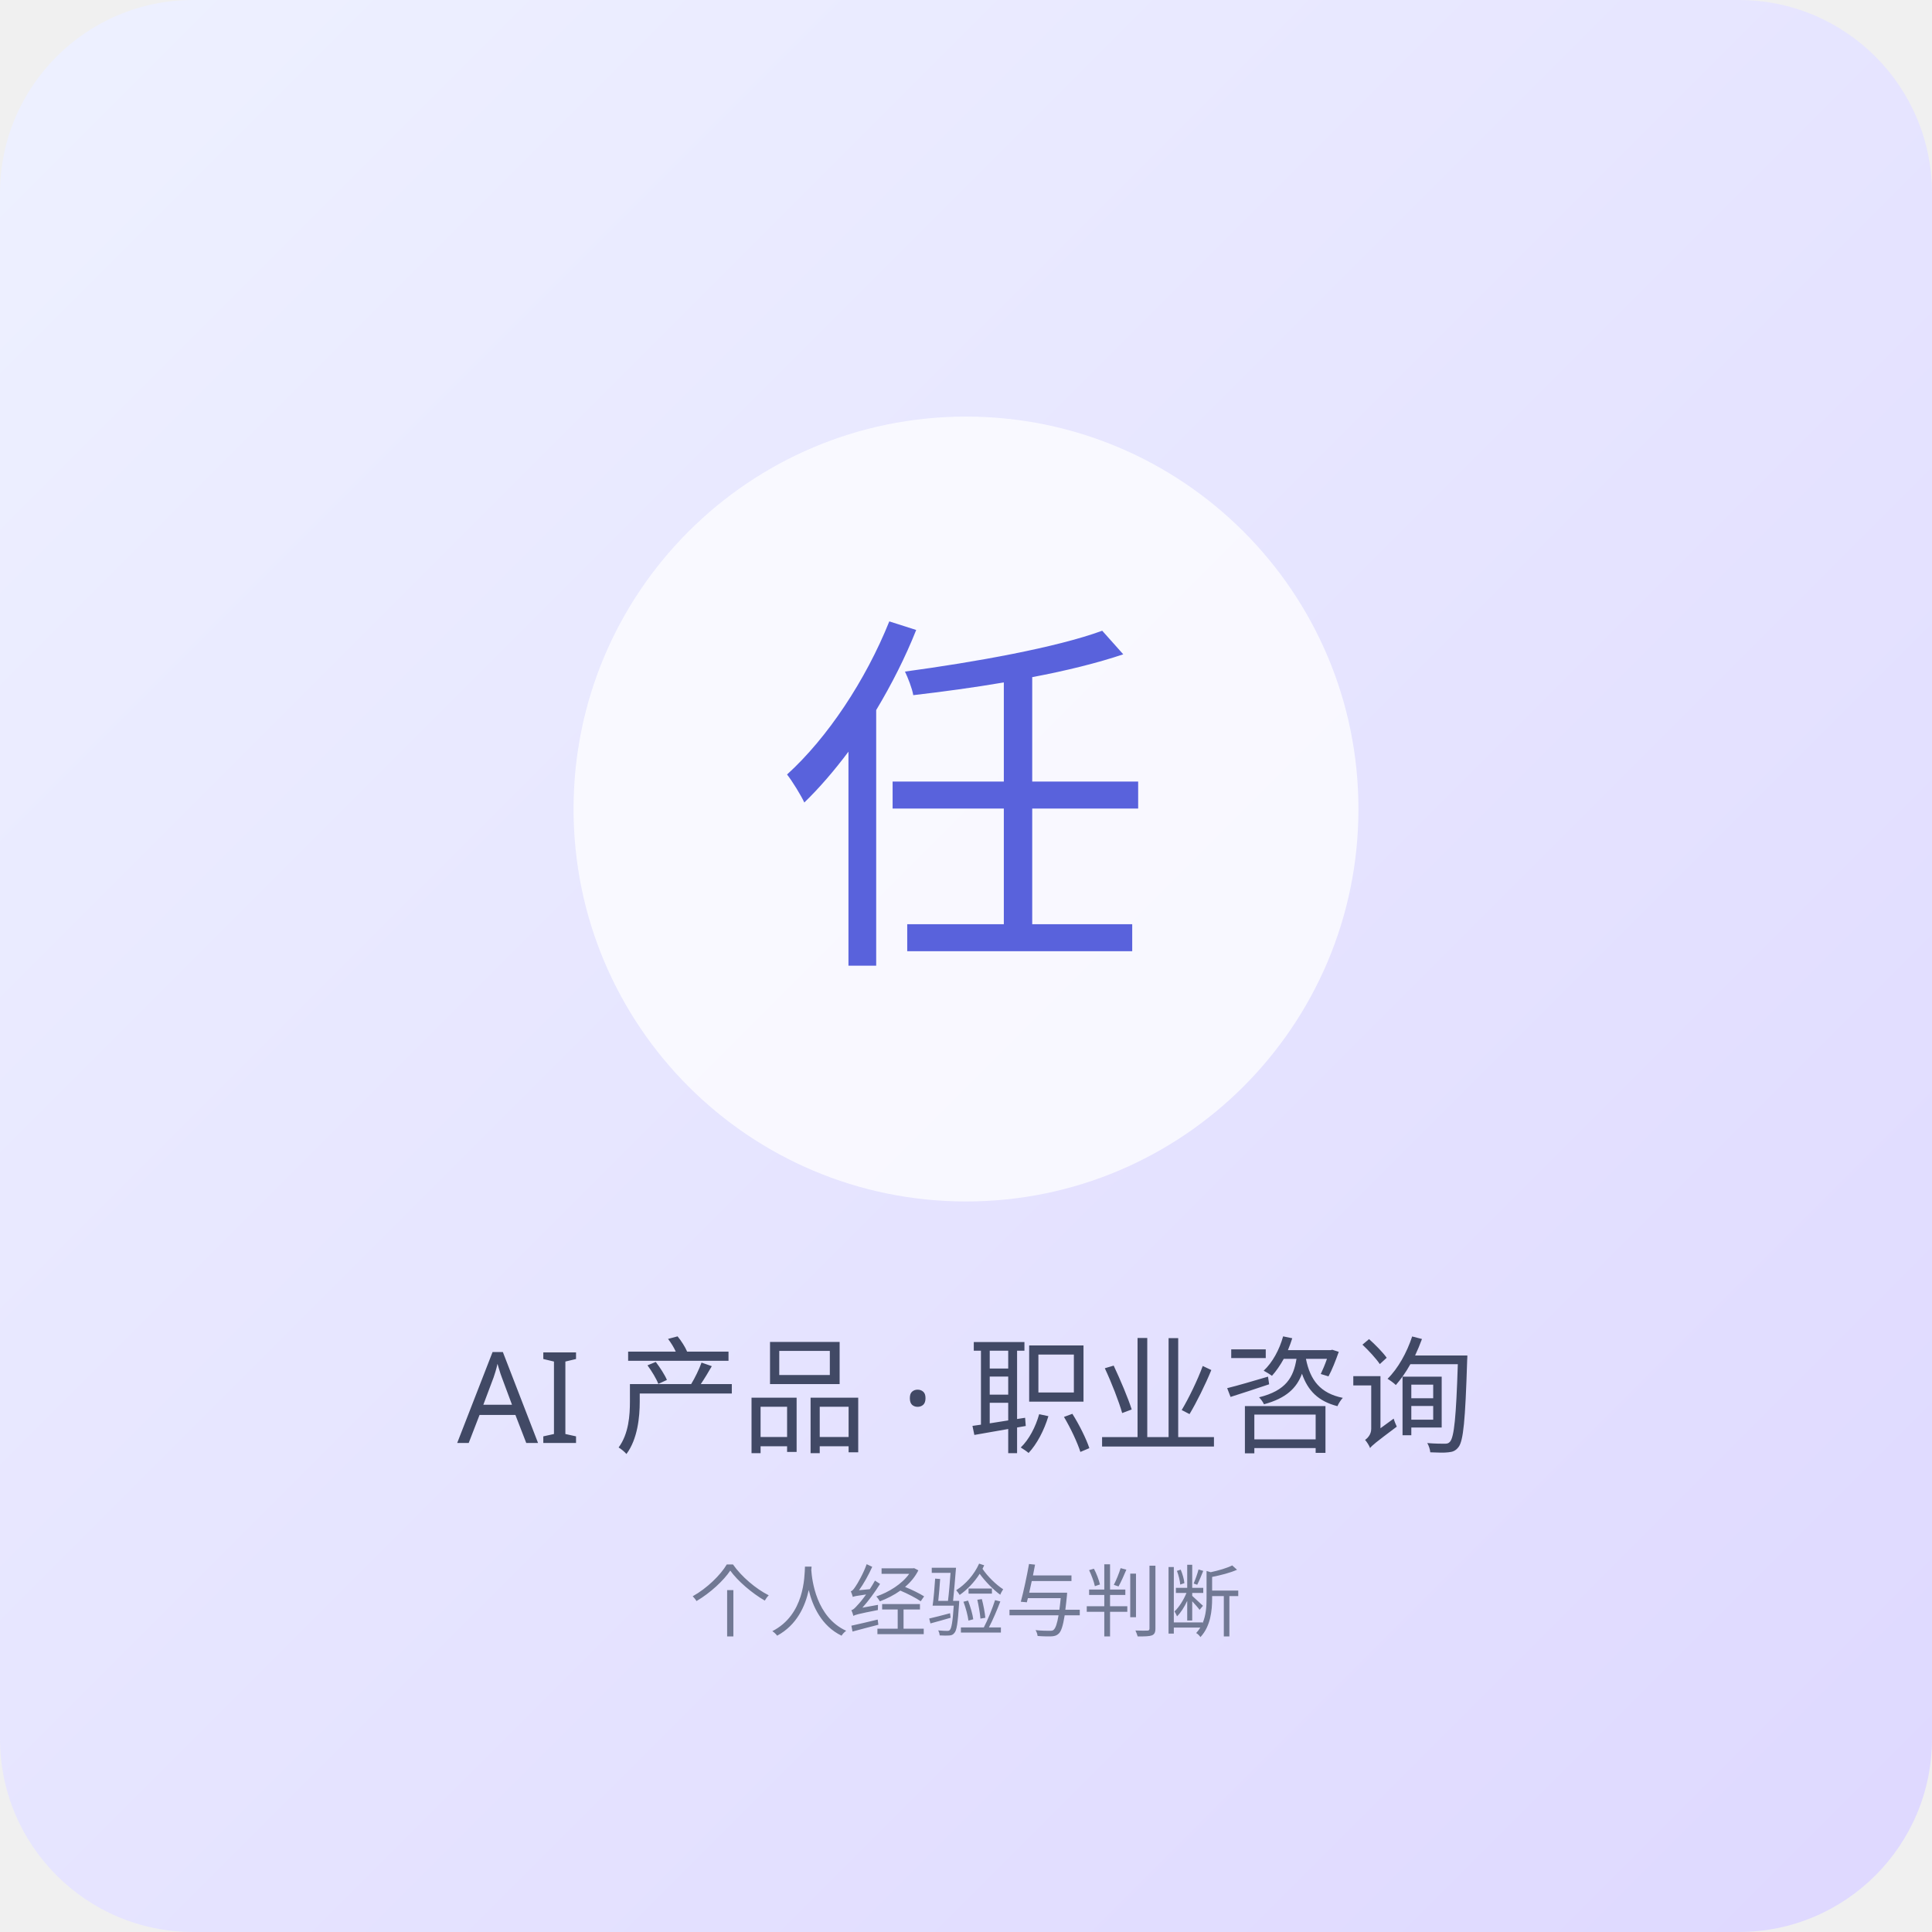
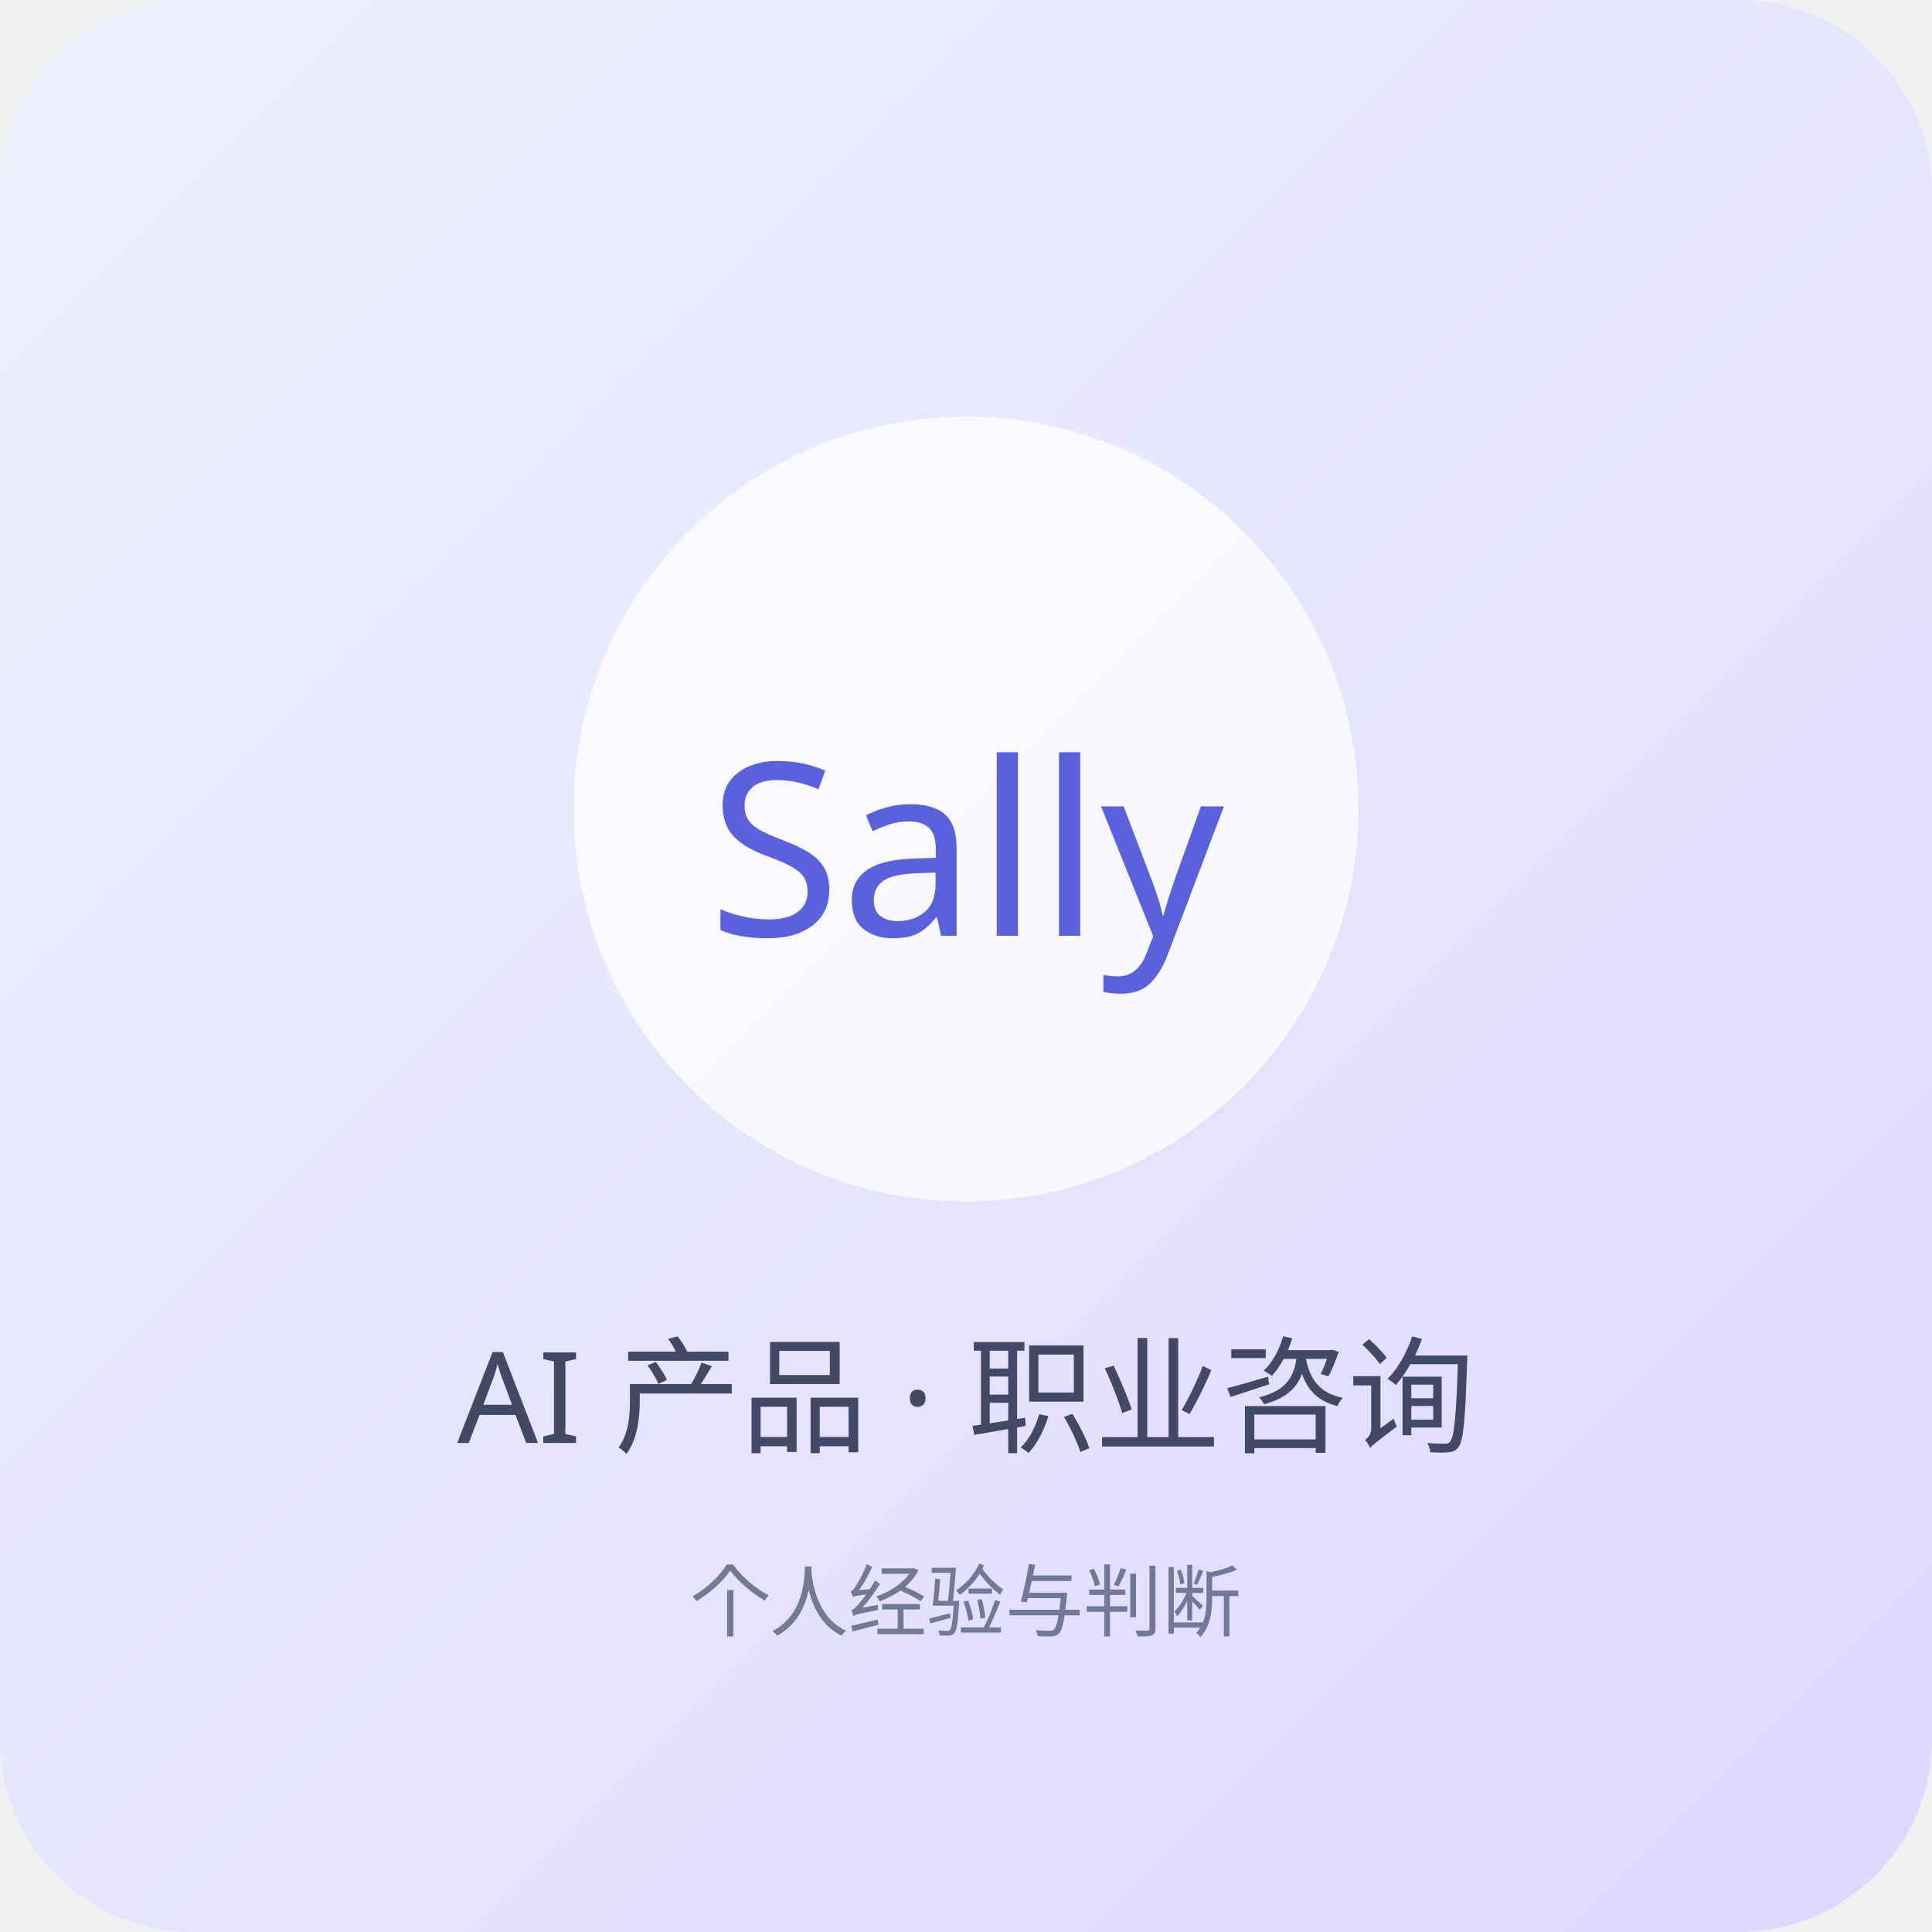
<svg xmlns="http://www.w3.org/2000/svg" width="320" height="320" viewBox="0 0 320 320">
  <defs>
    <linearGradient id="bg" x2="1" y2="1">
      <stop stop-color="#eef1ff" />
      <stop offset="1" stop-color="#ded8ff" />
    </linearGradient>
  </defs>
  <rect width="320" height="320" rx="32" fill="url(#bg)" />
  <circle cx="160" cy="134" r="65" fill="#fff" opacity=".75" />
-   <text x="160" y="155" text-anchor="middle" fill="#5962dc" font-size="62" font-family="sans-serif">任</text>
+   <text x="160" y="155" text-anchor="middle" fill="#5962dc" font-size="40" font-family="sans-serif">Sally</text>
  <text x="160" y="239" text-anchor="middle" fill="#414965" font-size="21" font-family="sans-serif">AI 产品 · 职业咨询</text>
  <text x="160" y="270" text-anchor="middle" fill="#717994" font-size="13" font-family="sans-serif">个人经验与判断</text>
</svg>
